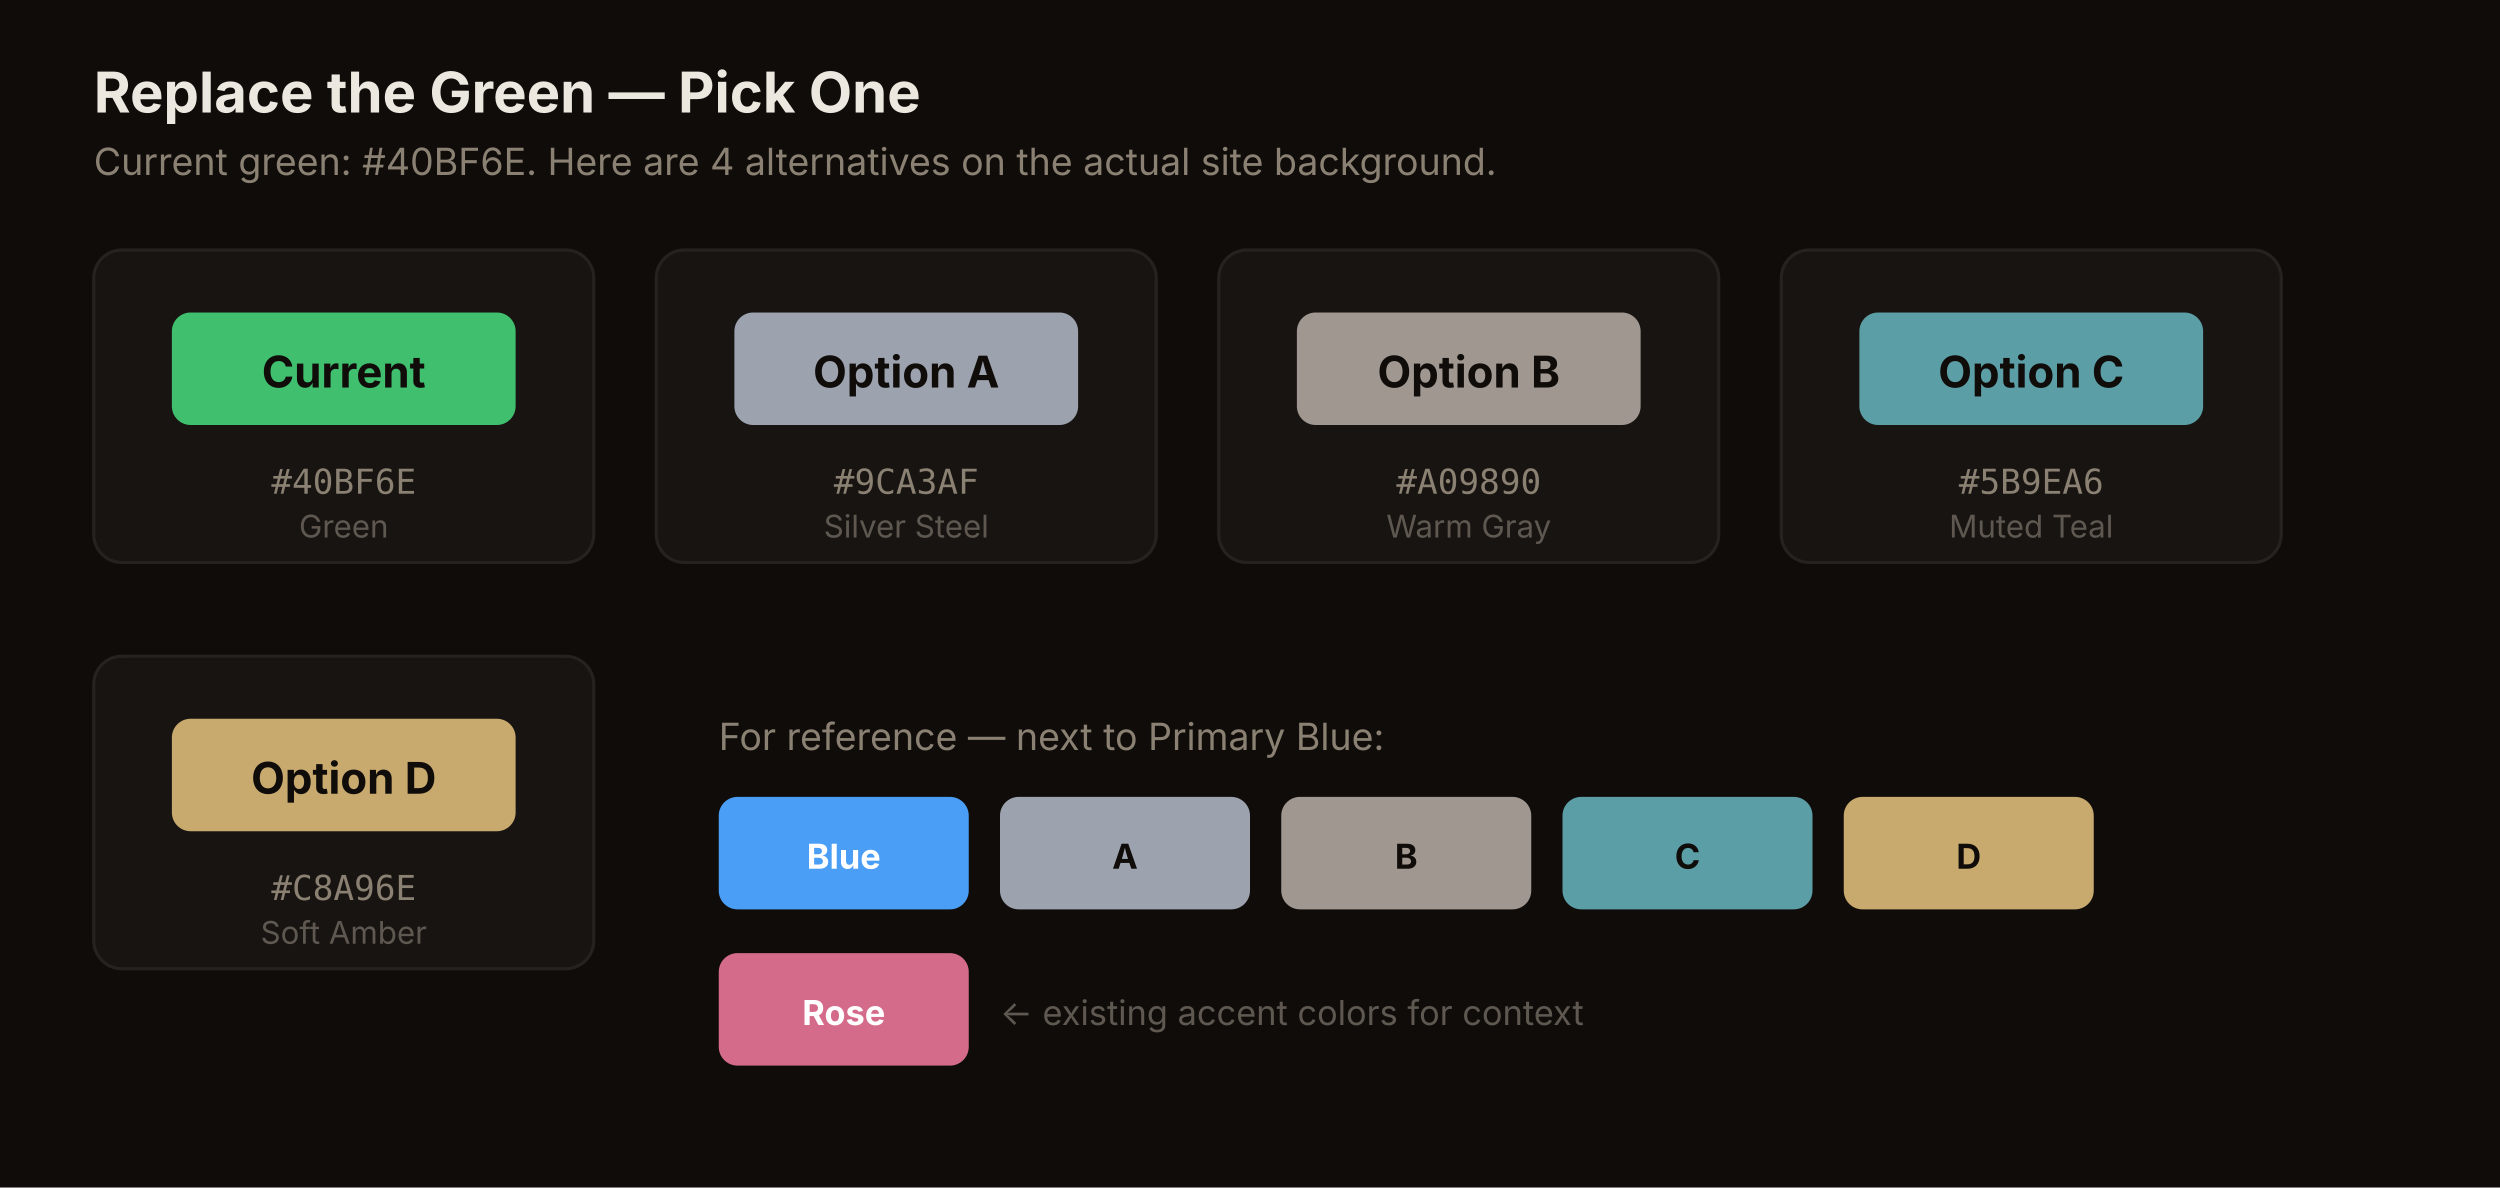
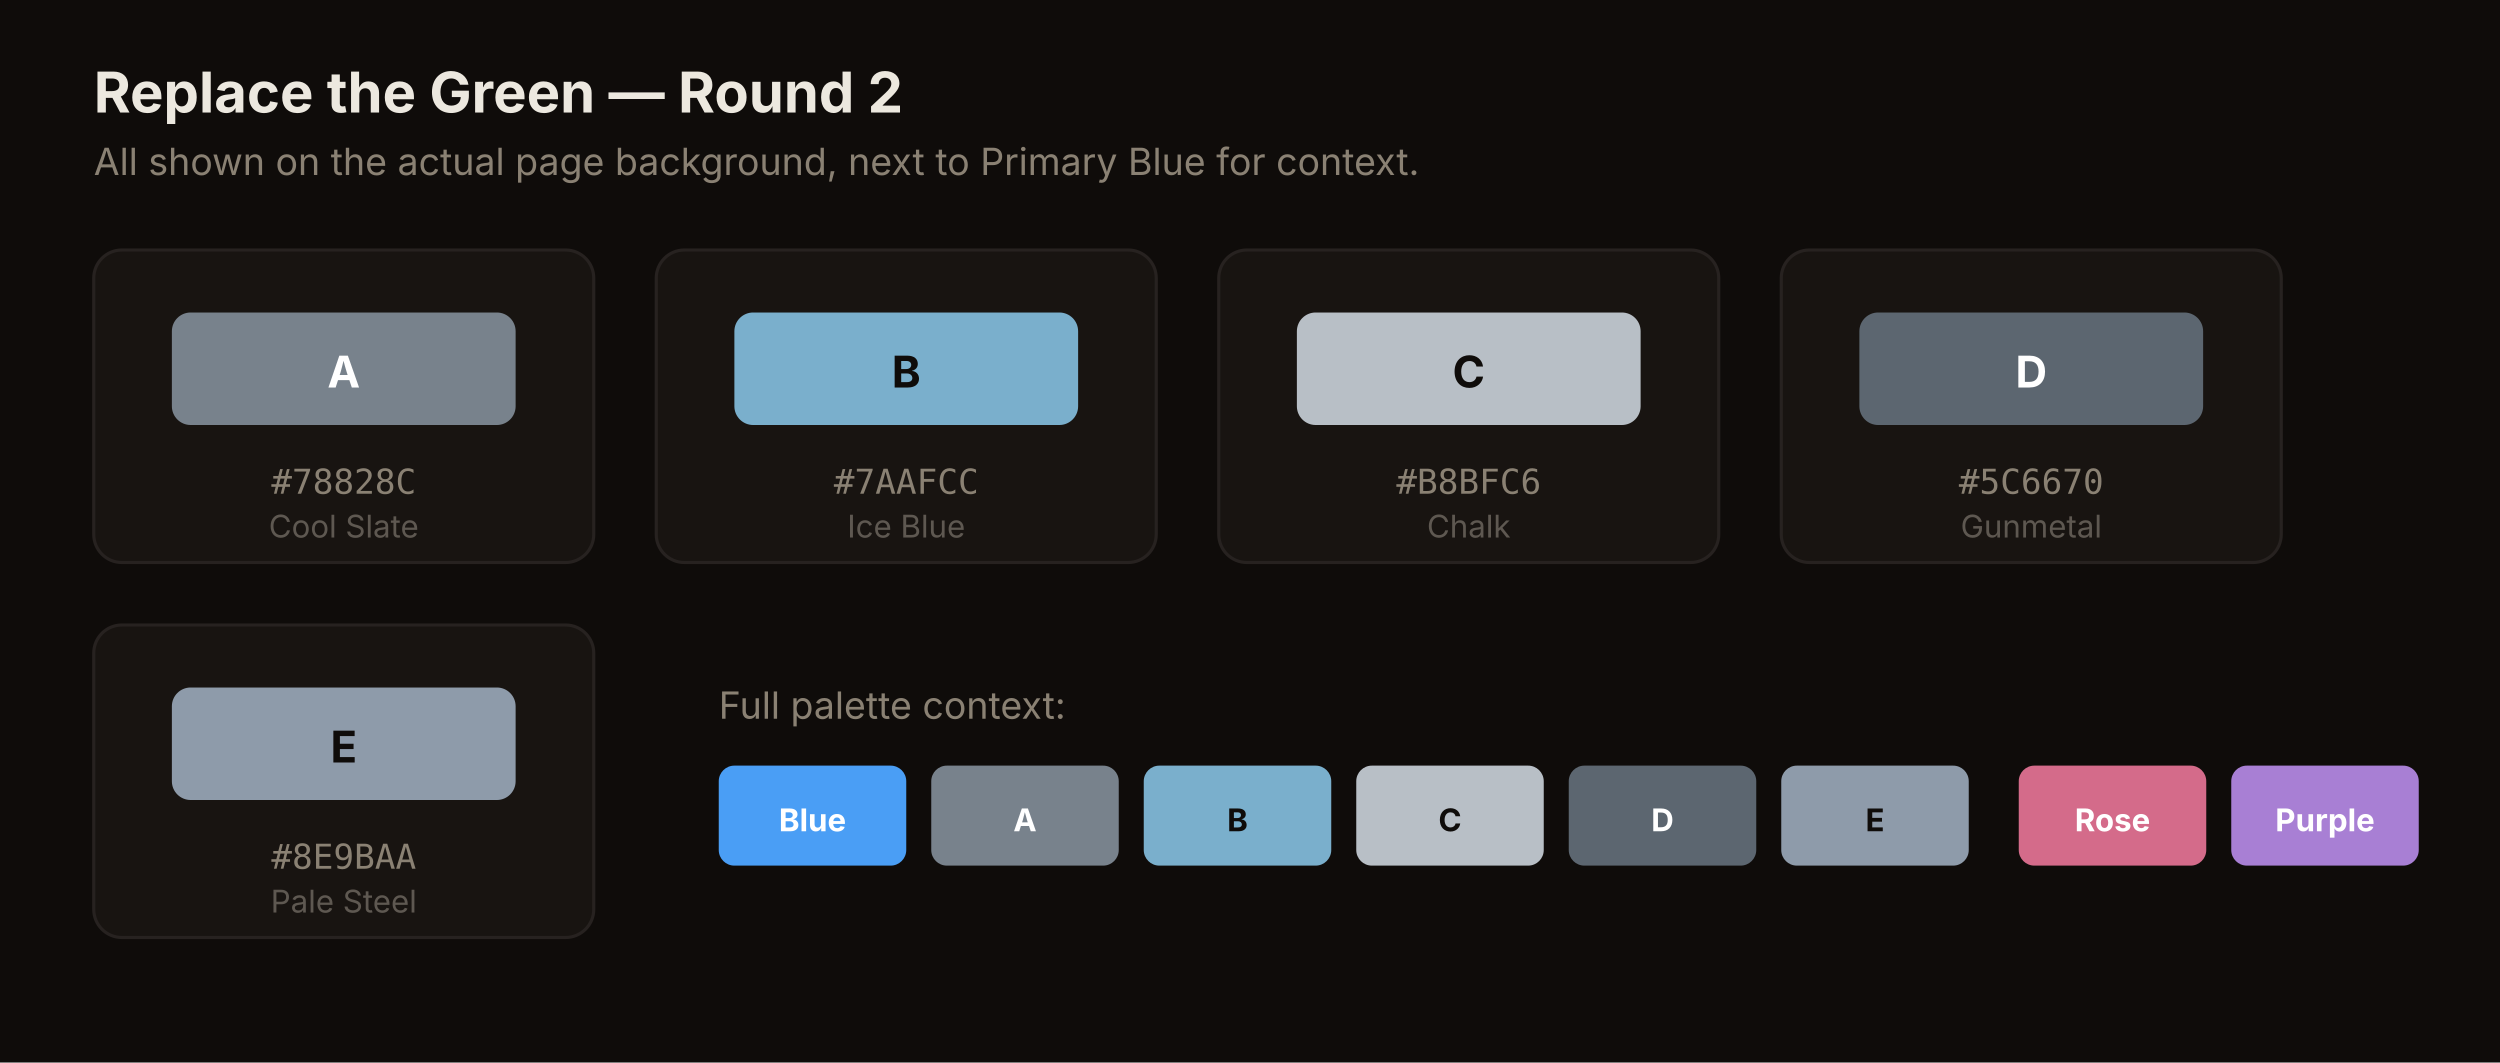
- <svg xmlns="http://www.w3.org/2000/svg" viewBox="0 0 800 380" width="800" height="380" font-family="system-ui, -apple-system, sans-serif">
-   <rect width="800" height="380" fill="#0F0C0A" />
-   <text x="30" y="36" fill="#ECE8DF" font-size="18" font-weight="bold">Replace the Green — Pick One</text>
-   <text x="30" y="56" fill="#8A8173" font-size="12">Current green: #40BF6E. Here are 4 alternatives on the actual site background.</text>
+ <svg xmlns="http://www.w3.org/2000/svg" viewBox="0 0 800 340" width="800" height="340" font-family="system-ui, -apple-system, sans-serif">
+   <rect width="800" height="340" fill="#0F0C0A" />
+   <text x="30" y="36" fill="#ECE8DF" font-size="18" font-weight="bold">Replace the Green — Round 2</text>
+   <text x="30" y="56" fill="#8A8173" font-size="12">All shown on the actual page background, next to Primary Blue for context.</text>
  <rect x="30" y="80" width="160" height="100" rx="9" fill="#181411" stroke="#272220" stroke-width="1" />
-   <rect x="55" y="100" width="110" height="36" rx="6" fill="#40BF6E" />
-   <text x="110" y="124" fill="#0F0C0A" font-size="14" font-weight="bold" text-anchor="middle">Current</text>
-   <text x="110" y="158" fill="#8A8173" font-size="11" font-family="monospace" text-anchor="middle">#40BF6E</text>
-   <text x="110" y="172" fill="#5E5851" font-size="10" text-anchor="middle">Green</text>
+   <rect x="55" y="100" width="110" height="36" rx="6" fill="#78828C" />
+   <text x="110" y="124" fill="#FFF" font-size="14" font-weight="bold" text-anchor="middle">A</text>
+   <text x="110" y="158" fill="#8A8173" font-size="11" font-family="monospace" text-anchor="middle">#78828C</text>
+   <text x="110" y="172" fill="#5E5851" font-size="10" text-anchor="middle">Cool Slate</text>
  <rect x="210" y="80" width="160" height="100" rx="9" fill="#181411" stroke="#272220" stroke-width="1" />
-   <rect x="235" y="100" width="110" height="36" rx="6" fill="#9CA3AF" />
-   <text x="290" y="124" fill="#0F0C0A" font-size="14" font-weight="bold" text-anchor="middle">Option A</text>
-   <text x="290" y="158" fill="#8A8173" font-size="11" font-family="monospace" text-anchor="middle">#9CA3AF</text>
-   <text x="290" y="172" fill="#5E5851" font-size="10" text-anchor="middle">Silver Steel</text>
+   <rect x="235" y="100" width="110" height="36" rx="6" fill="#7AAFCC" />
+   <text x="290" y="124" fill="#0F0C0A" font-size="14" font-weight="bold" text-anchor="middle">B</text>
+   <text x="290" y="158" fill="#8A8173" font-size="11" font-family="monospace" text-anchor="middle">#7AAFCC</text>
+   <text x="290" y="172" fill="#5E5851" font-size="10" text-anchor="middle">Ice Blue</text>
  <rect x="390" y="80" width="160" height="100" rx="9" fill="#181411" stroke="#272220" stroke-width="1" />
-   <rect x="415" y="100" width="110" height="36" rx="6" fill="#A09890" />
-   <text x="470" y="124" fill="#0F0C0A" font-size="14" font-weight="bold" text-anchor="middle">Option B</text>
-   <text x="470" y="158" fill="#8A8173" font-size="11" font-family="monospace" text-anchor="middle">#A09890</text>
-   <text x="470" y="172" fill="#5E5851" font-size="10" text-anchor="middle">Warm Gray</text>
+   <rect x="415" y="100" width="110" height="36" rx="6" fill="#B8BFC6" />
+   <text x="470" y="124" fill="#0F0C0A" font-size="14" font-weight="bold" text-anchor="middle">C</text>
+   <text x="470" y="158" fill="#8A8173" font-size="11" font-family="monospace" text-anchor="middle">#B8BFC6</text>
+   <text x="470" y="172" fill="#5E5851" font-size="10" text-anchor="middle">Chalk</text>
  <rect x="570" y="80" width="160" height="100" rx="9" fill="#181411" stroke="#272220" stroke-width="1" />
-   <rect x="595" y="100" width="110" height="36" rx="6" fill="#5B9EA6" />
-   <text x="650" y="124" fill="#0F0C0A" font-size="14" font-weight="bold" text-anchor="middle">Option C</text>
-   <text x="650" y="158" fill="#8A8173" font-size="11" font-family="monospace" text-anchor="middle">#5B9EA6</text>
-   <text x="650" y="172" fill="#5E5851" font-size="10" text-anchor="middle">Muted Teal</text>
-   <rect x="30" y="210" width="160" height="100" rx="9" fill="#181411" stroke="#272220" stroke-width="1" />
-   <rect x="55" y="230" width="110" height="36" rx="6" fill="#C8A96E" />
-   <text x="110" y="254" fill="#0F0C0A" font-size="14" font-weight="bold" text-anchor="middle">Option D</text>
-   <text x="110" y="288" fill="#8A8173" font-size="11" font-family="monospace" text-anchor="middle">#C8A96E</text>
-   <text x="110" y="302" fill="#5E5851" font-size="10" text-anchor="middle">Soft Amber</text>
-   <text x="230" y="240" fill="#8A8173" font-size="12">For reference — next to Primary Blue:</text>
-   <rect x="230" y="255" width="80" height="36" rx="6" fill="#4A9EF5" />
-   <text x="270" y="278" fill="#FFF" font-size="11" font-weight="bold" text-anchor="middle">Blue</text>
-   <rect x="320" y="255" width="80" height="36" rx="6" fill="#9CA3AF" />
-   <text x="360" y="278" fill="#0F0C0A" font-size="11" font-weight="bold" text-anchor="middle">A</text>
-   <rect x="410" y="255" width="80" height="36" rx="6" fill="#A09890" />
-   <text x="450" y="278" fill="#0F0C0A" font-size="11" font-weight="bold" text-anchor="middle">B</text>
-   <rect x="500" y="255" width="80" height="36" rx="6" fill="#5B9EA6" />
-   <text x="540" y="278" fill="#0F0C0A" font-size="11" font-weight="bold" text-anchor="middle">C</text>
-   <rect x="590" y="255" width="80" height="36" rx="6" fill="#C8A96E" />
-   <text x="630" y="278" fill="#0F0C0A" font-size="11" font-weight="bold" text-anchor="middle">D</text>
-   <rect x="230" y="305" width="80" height="36" rx="6" fill="#D46B8A" />
-   <text x="270" y="328" fill="#FFF" font-size="11" font-weight="bold" text-anchor="middle">Rose</text>
-   <text x="320" y="328" fill="#5E5851" font-size="11">← existing accent colors for context</text>
+   <rect x="595" y="100" width="110" height="36" rx="6" fill="#5C6670" />
+   <text x="650" y="124" fill="#FFF" font-size="14" font-weight="bold" text-anchor="middle">D</text>
+   <text x="650" y="158" fill="#8A8173" font-size="11" font-family="monospace" text-anchor="middle">#5C6670</text>
+   <text x="650" y="172" fill="#5E5851" font-size="10" text-anchor="middle">Gunmetal</text>
+   <rect x="30" y="200" width="160" height="100" rx="9" fill="#181411" stroke="#272220" stroke-width="1" />
+   <rect x="55" y="220" width="110" height="36" rx="6" fill="#8E9BAA" />
+   <text x="110" y="244" fill="#0F0C0A" font-size="14" font-weight="bold" text-anchor="middle">E</text>
+   <text x="110" y="278" fill="#8A8173" font-size="11" font-family="monospace" text-anchor="middle">#8E9BAA</text>
+   <text x="110" y="292" fill="#5E5851" font-size="10" text-anchor="middle">Pale Steel</text>
+   <text x="230" y="230" fill="#8A8173" font-size="12">Full palette context:</text>
+   <rect x="230" y="245" width="60" height="32" rx="5" fill="#4A9EF5" />
+   <text x="260" y="266" fill="#FFF" font-size="10" font-weight="bold" text-anchor="middle">Blue</text>
+   <rect x="298" y="245" width="60" height="32" rx="5" fill="#78828C" />
+   <text x="328" y="266" fill="#FFF" font-size="10" font-weight="bold" text-anchor="middle">A</text>
+   <rect x="366" y="245" width="60" height="32" rx="5" fill="#7AAFCC" />
+   <text x="396" y="266" fill="#0F0C0A" font-size="10" font-weight="bold" text-anchor="middle">B</text>
+   <rect x="434" y="245" width="60" height="32" rx="5" fill="#B8BFC6" />
+   <text x="464" y="266" fill="#0F0C0A" font-size="10" font-weight="bold" text-anchor="middle">C</text>
+   <rect x="502" y="245" width="60" height="32" rx="5" fill="#5C6670" />
+   <text x="532" y="266" fill="#FFF" font-size="10" font-weight="bold" text-anchor="middle">D</text>
+   <rect x="570" y="245" width="60" height="32" rx="5" fill="#8E9BAA" />
+   <text x="600" y="266" fill="#0F0C0A" font-size="10" font-weight="bold" text-anchor="middle">E</text>
+   <rect x="646" y="245" width="60" height="32" rx="5" fill="#D46B8A" />
+   <text x="676" y="266" fill="#FFF" font-size="10" font-weight="bold" text-anchor="middle">Rose</text>
+   <rect x="714" y="245" width="60" height="32" rx="5" fill="#A87FD4" />
+   <text x="744" y="266" fill="#FFF" font-size="10" font-weight="bold" text-anchor="middle">Purple</text>
</svg>
